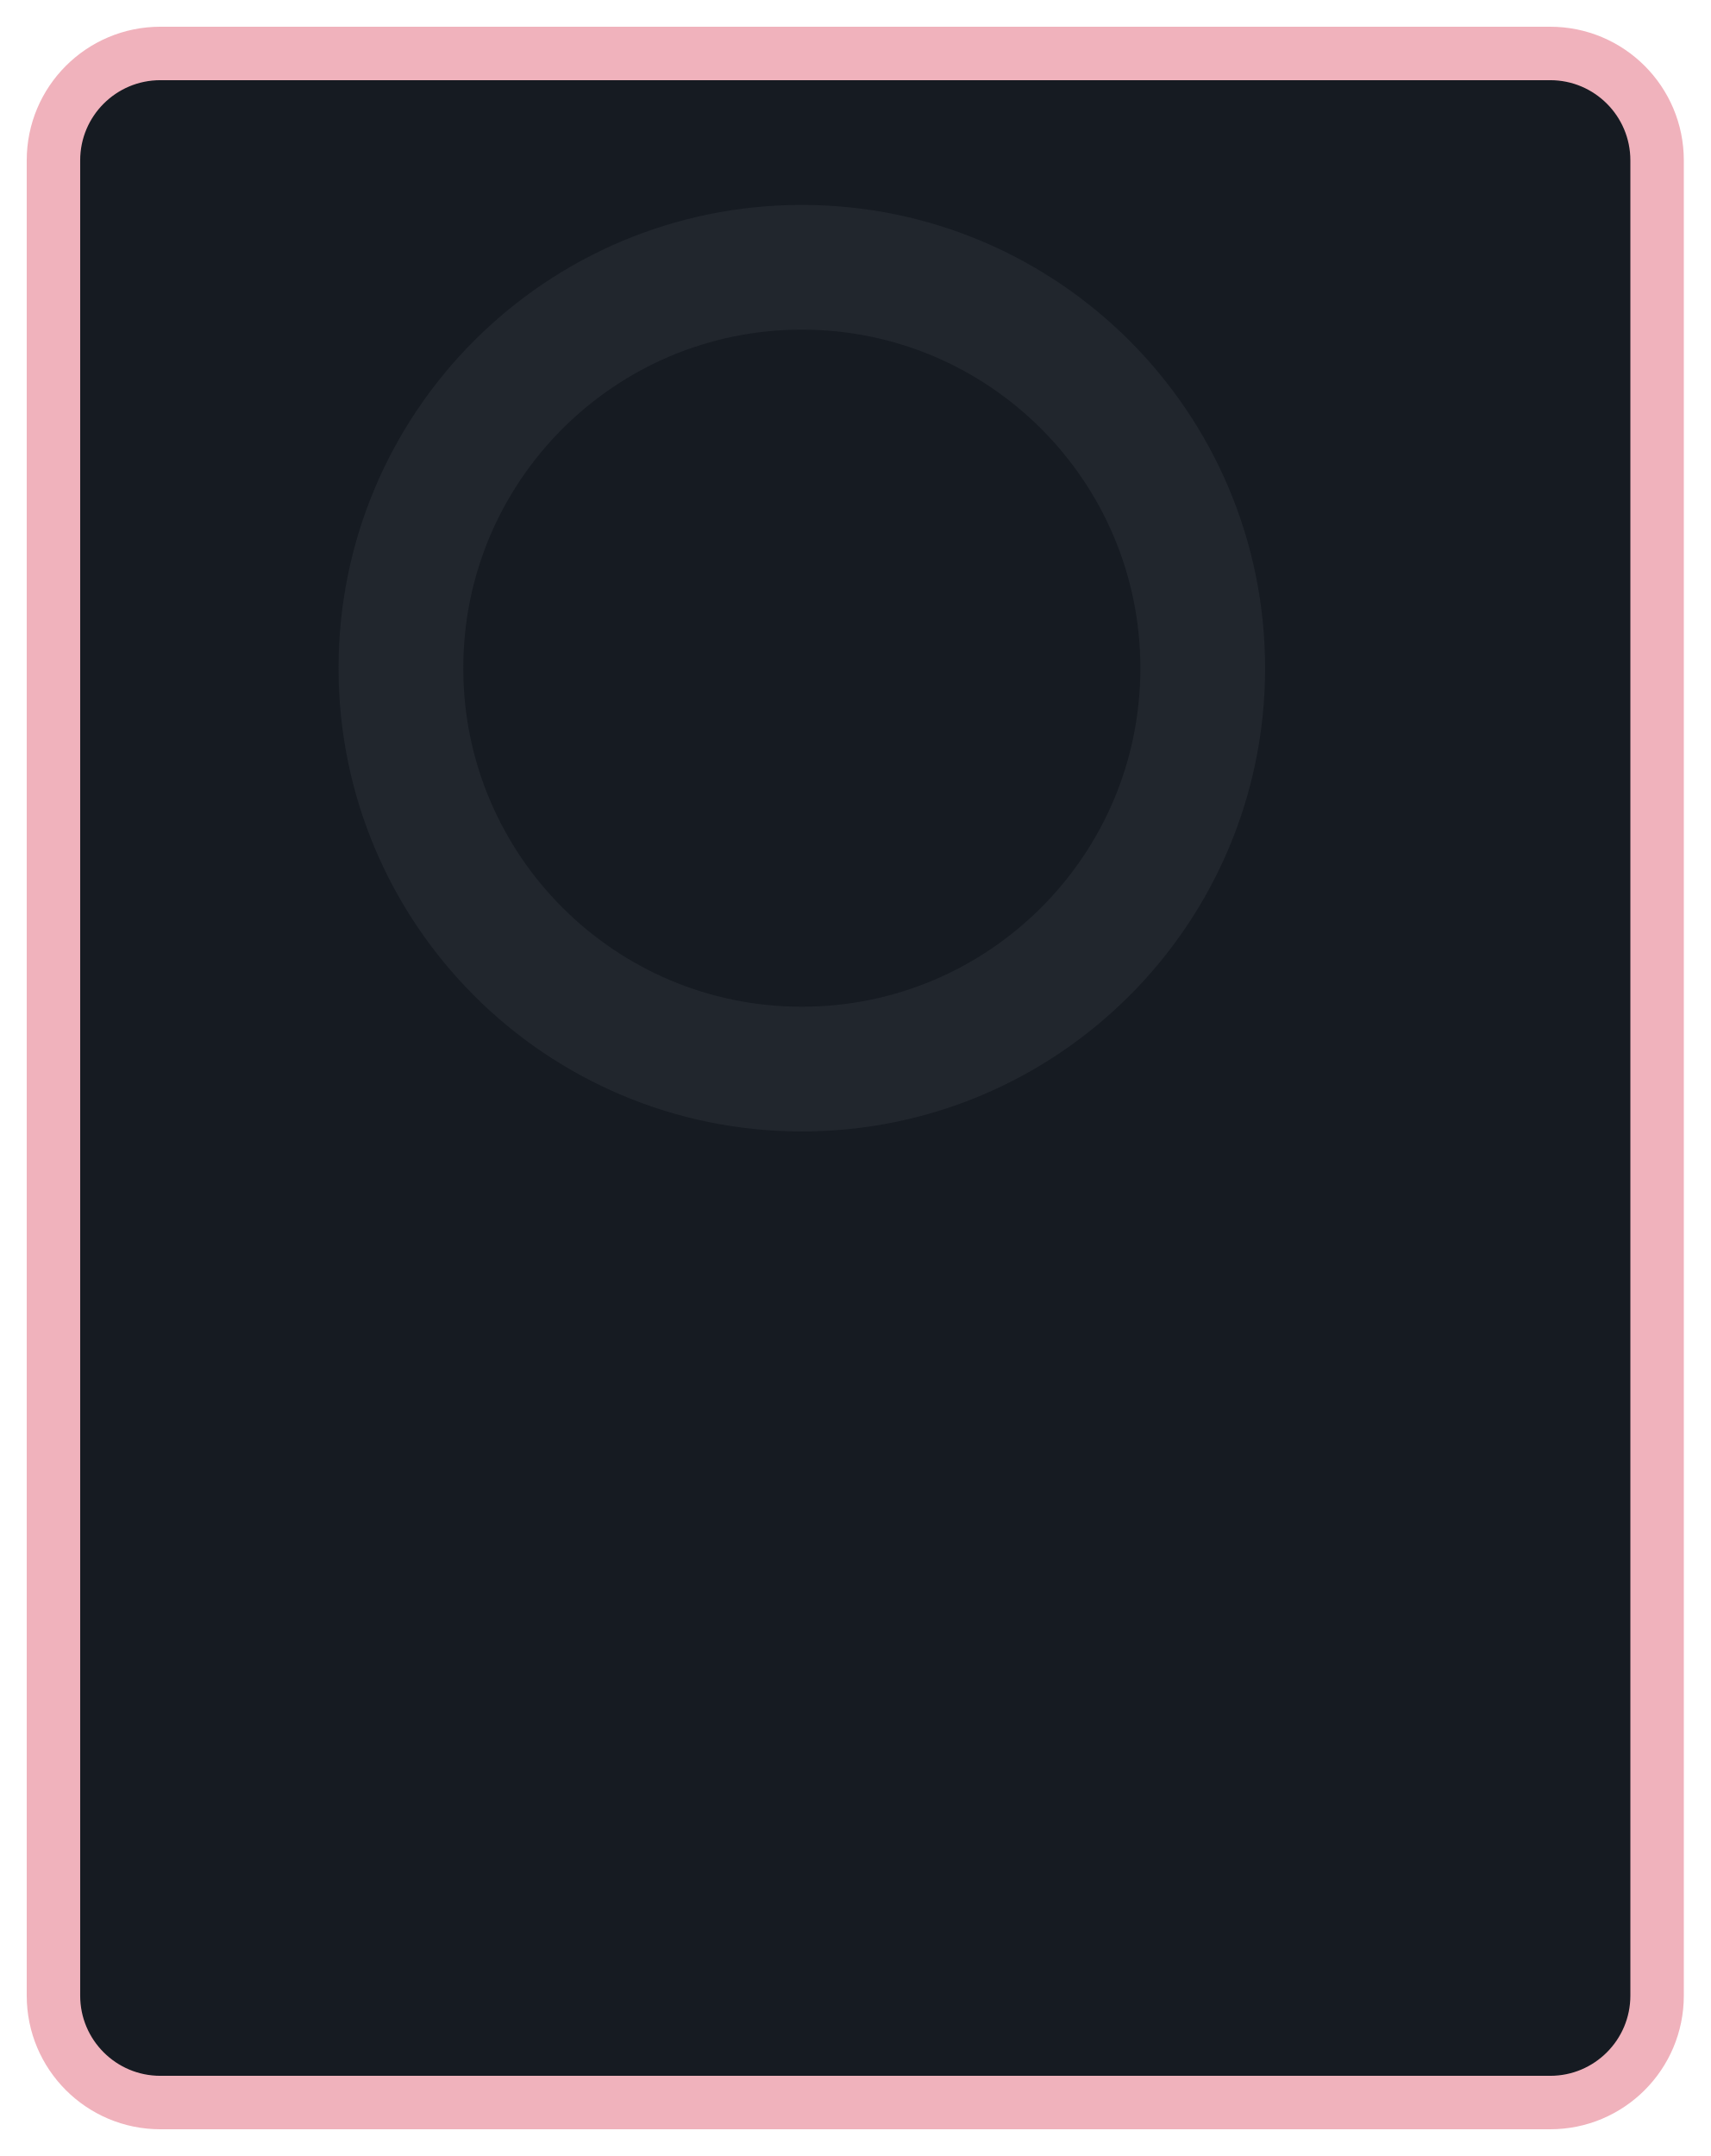
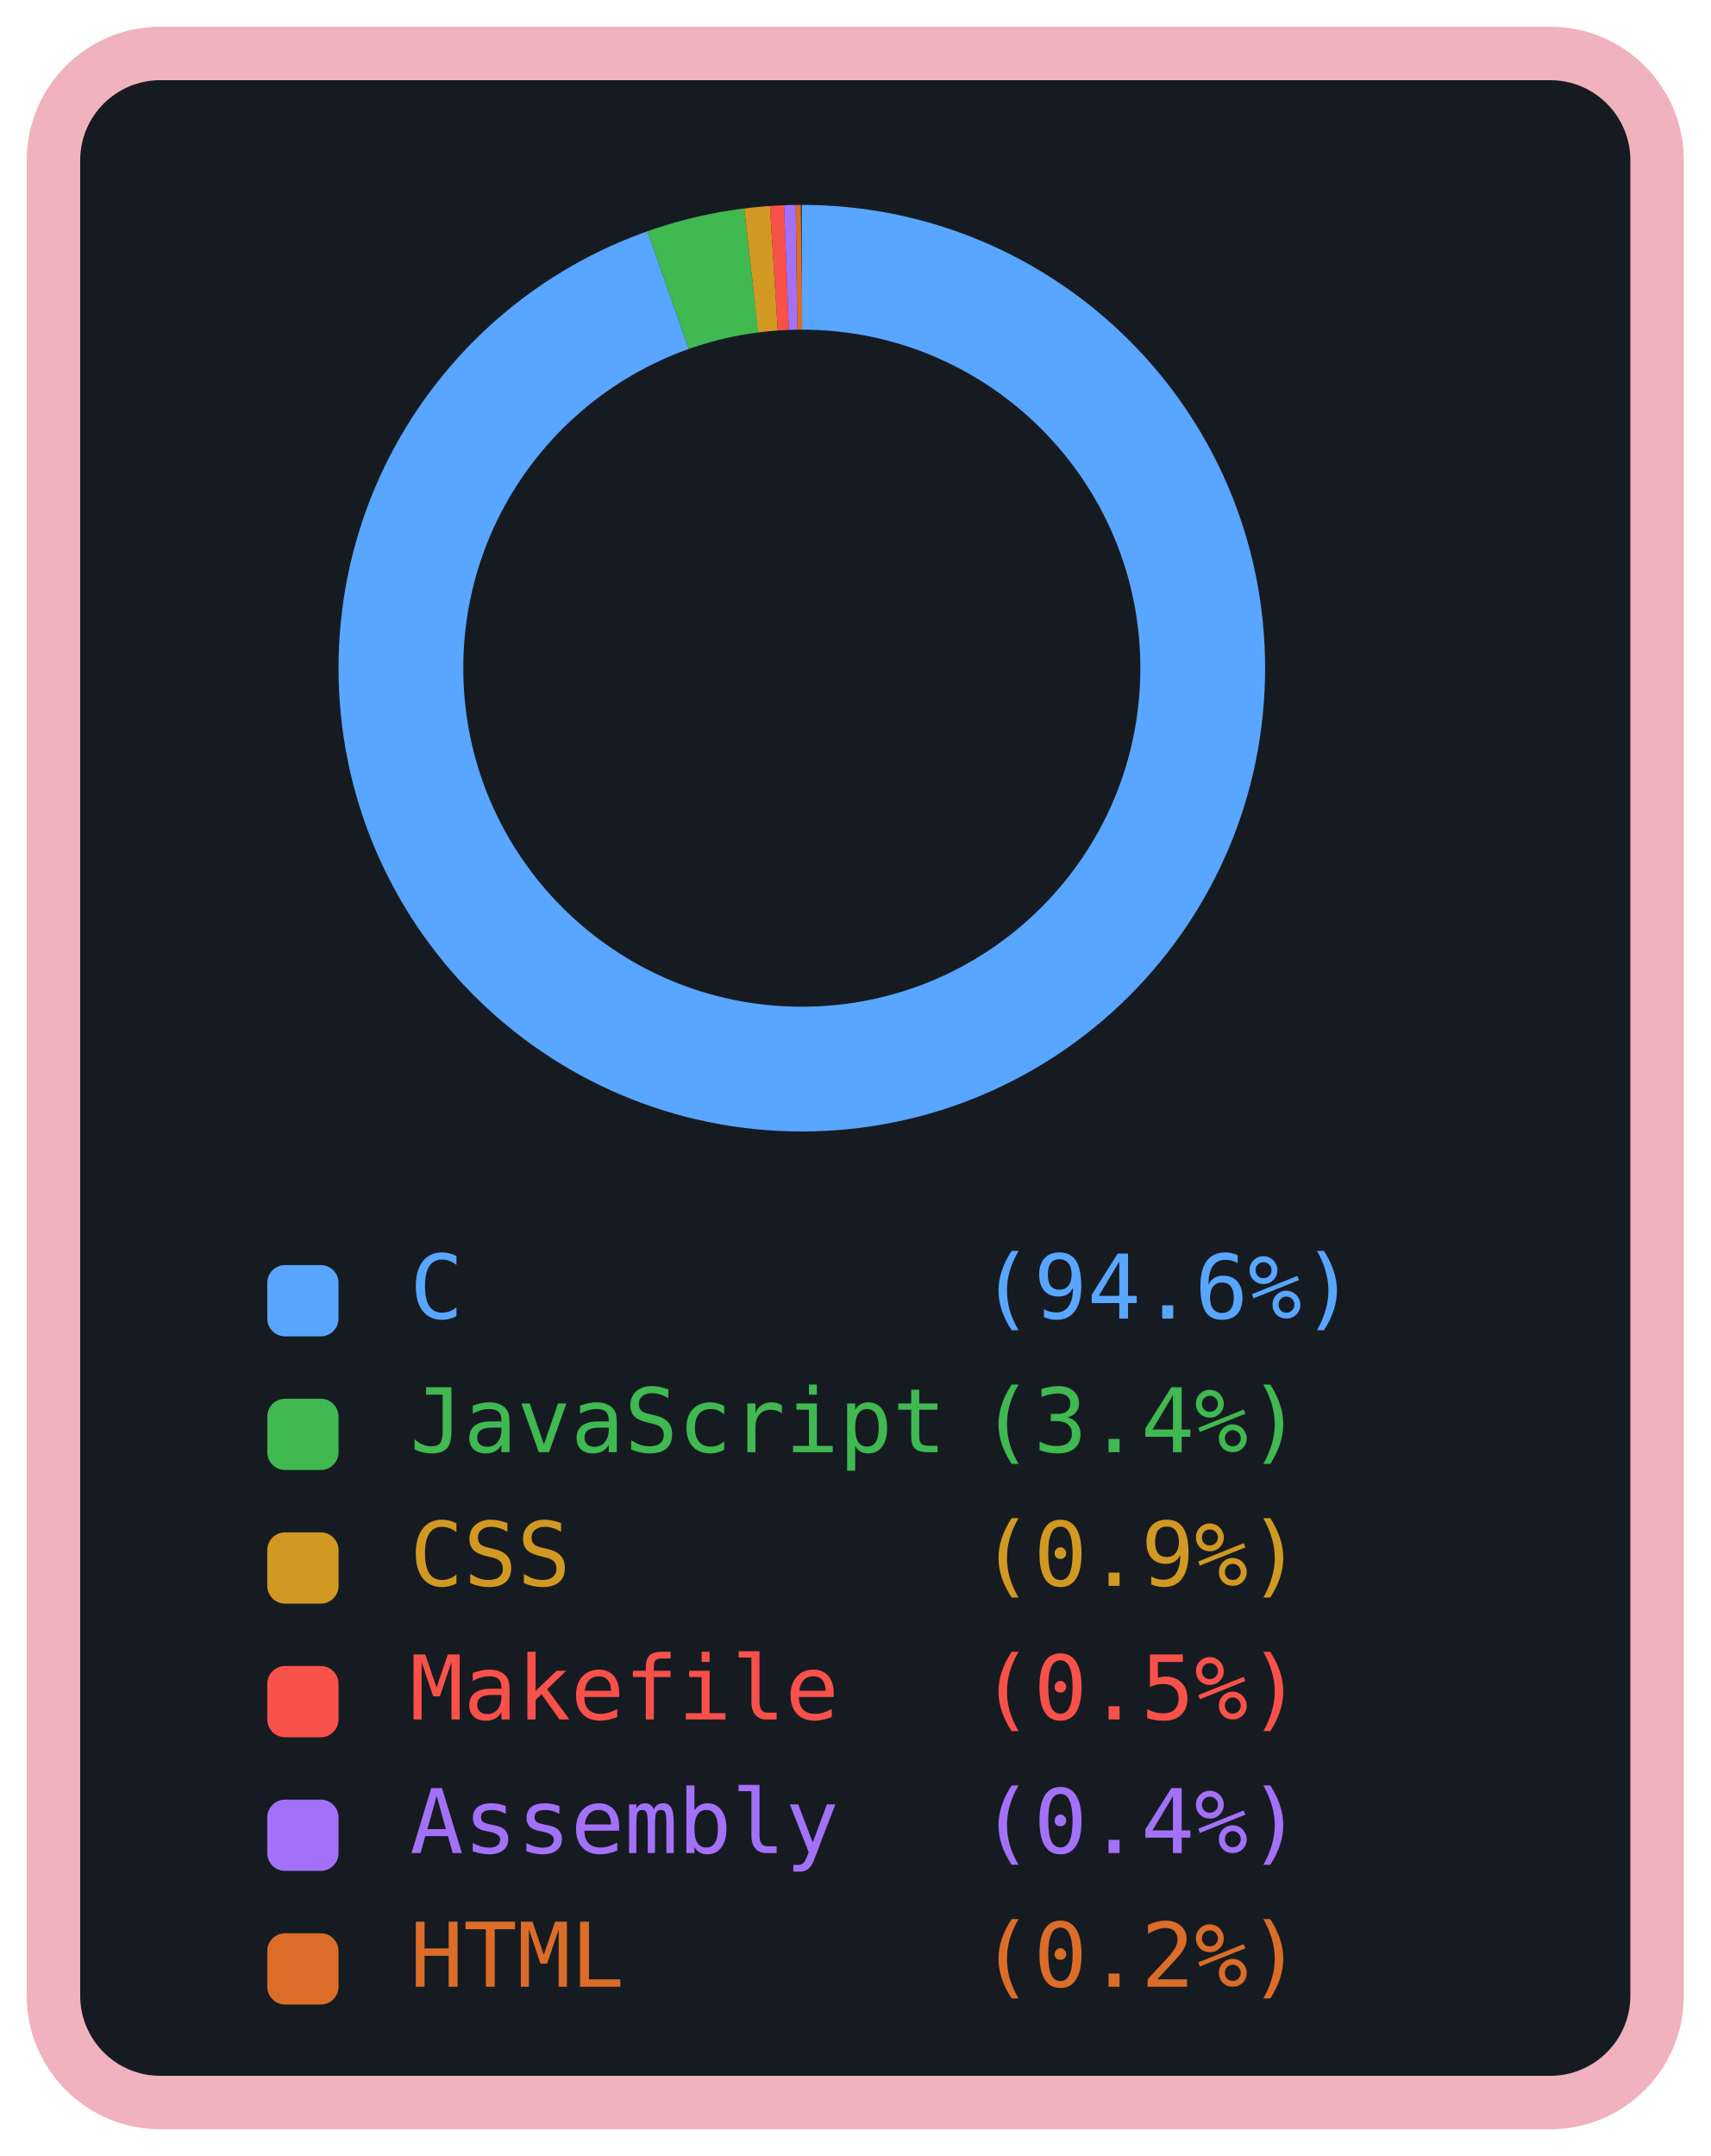
<svg xmlns="http://www.w3.org/2000/svg" width="192" height="242" viewBox="0 0 192 242">
  <style>
		.bg {
			fill: #161B22;
			stroke: #F0B2BC;
			stroke-width: 6;
			rx: 12px;
		}
		</style>
  <rect x="6" y="6" width="180" height="230" class="bg" />
  <g>
    <circle cx="90" cy="75" r="45" fill="none" stroke="#21262d" stroke-width="14" />
+     <circle cx="90" cy="75" r="45" fill="none" stroke="#58a6ff" stroke-width="14" stroke-dasharray="267.475 282.743" stroke-dashoffset="0" transform="rotate(-90 90 75)" />
+     <g>
+       <rect x="30" y="142" width="8" height="8" rx="2" fill="#58a6ff" />
+       <text x="46" y="148" font-family="monospace" font-size="10" fill="#58a6ff">C</text>
+       <text x="110" y="148" font-family="monospace" font-size="10" fill="#58a6ff">(94.6%)</text>
+     </g>
+     <circle cx="90" cy="75" r="45" fill="none" stroke="#3fb950" stroke-width="14" stroke-dasharray="9.613 282.743" stroke-dashoffset="-267.475" transform="rotate(-90 90 75)" />
+     <g>
+       <rect x="30" y="157" width="8" height="8" rx="2" fill="#3fb950" />
+       <text x="46" y="163" font-family="monospace" font-size="10" fill="#3fb950">JavaScript</text>
+       <text x="110" y="163" font-family="monospace" font-size="10" fill="#3fb950">(3.4%)</text>
+     </g>
+     <circle cx="90" cy="75" r="45" fill="none" stroke="#d29922" stroke-width="14" stroke-dasharray="2.545 282.743" stroke-dashoffset="-277.088" transform="rotate(-90 90 75)" />
+     <g>
+       <rect x="30" y="172" width="8" height="8" rx="2" fill="#d29922" />
+       <text x="46" y="178" font-family="monospace" font-size="10" fill="#d29922">CSS</text>
+       <text x="110" y="178" font-family="monospace" font-size="10" fill="#d29922">(0.9%)</text>
+     </g>
+     <circle cx="90" cy="75" r="45" fill="none" stroke="#f85149" stroke-width="14" stroke-dasharray="1.414 282.743" stroke-dashoffset="-279.633" transform="rotate(-90 90 75)" />
+     <g>
+       <rect x="30" y="187" width="8" height="8" rx="2" fill="#f85149" />
+       <text x="46" y="193" font-family="monospace" font-size="10" fill="#f85149">Makefile</text>
+       <text x="110" y="193" font-family="monospace" font-size="10" fill="#f85149">(0.5%)</text>
+     </g>
+     <circle cx="90" cy="75" r="45" fill="none" stroke="#a371f7" stroke-width="14" stroke-dasharray="1.131 282.743" stroke-dashoffset="-281.047" transform="rotate(-90 90 75)" />
+     <g>
+       <rect x="30" y="202" width="8" height="8" rx="2" fill="#a371f7" />
+       <text x="46" y="208" font-family="monospace" font-size="10" fill="#a371f7">Assembly</text>
+       <text x="110" y="208" font-family="monospace" font-size="10" fill="#a371f7">(0.4%)</text>
+     </g>
+     <circle cx="90" cy="75" r="45" fill="none" stroke="#db6d28" stroke-width="14" stroke-dasharray="0.565 282.743" stroke-dashoffset="-282.178" transform="rotate(-90 90 75)" />
+     <g>
+       <rect x="30" y="217" width="8" height="8" rx="2" fill="#db6d28" />
+       <text x="46" y="223" font-family="monospace" font-size="10" fill="#db6d28">HTML</text>
+       <text x="110" y="223" font-family="monospace" font-size="10" fill="#db6d28">(0.2%)</text>
+     </g>
  </g>
</svg>
